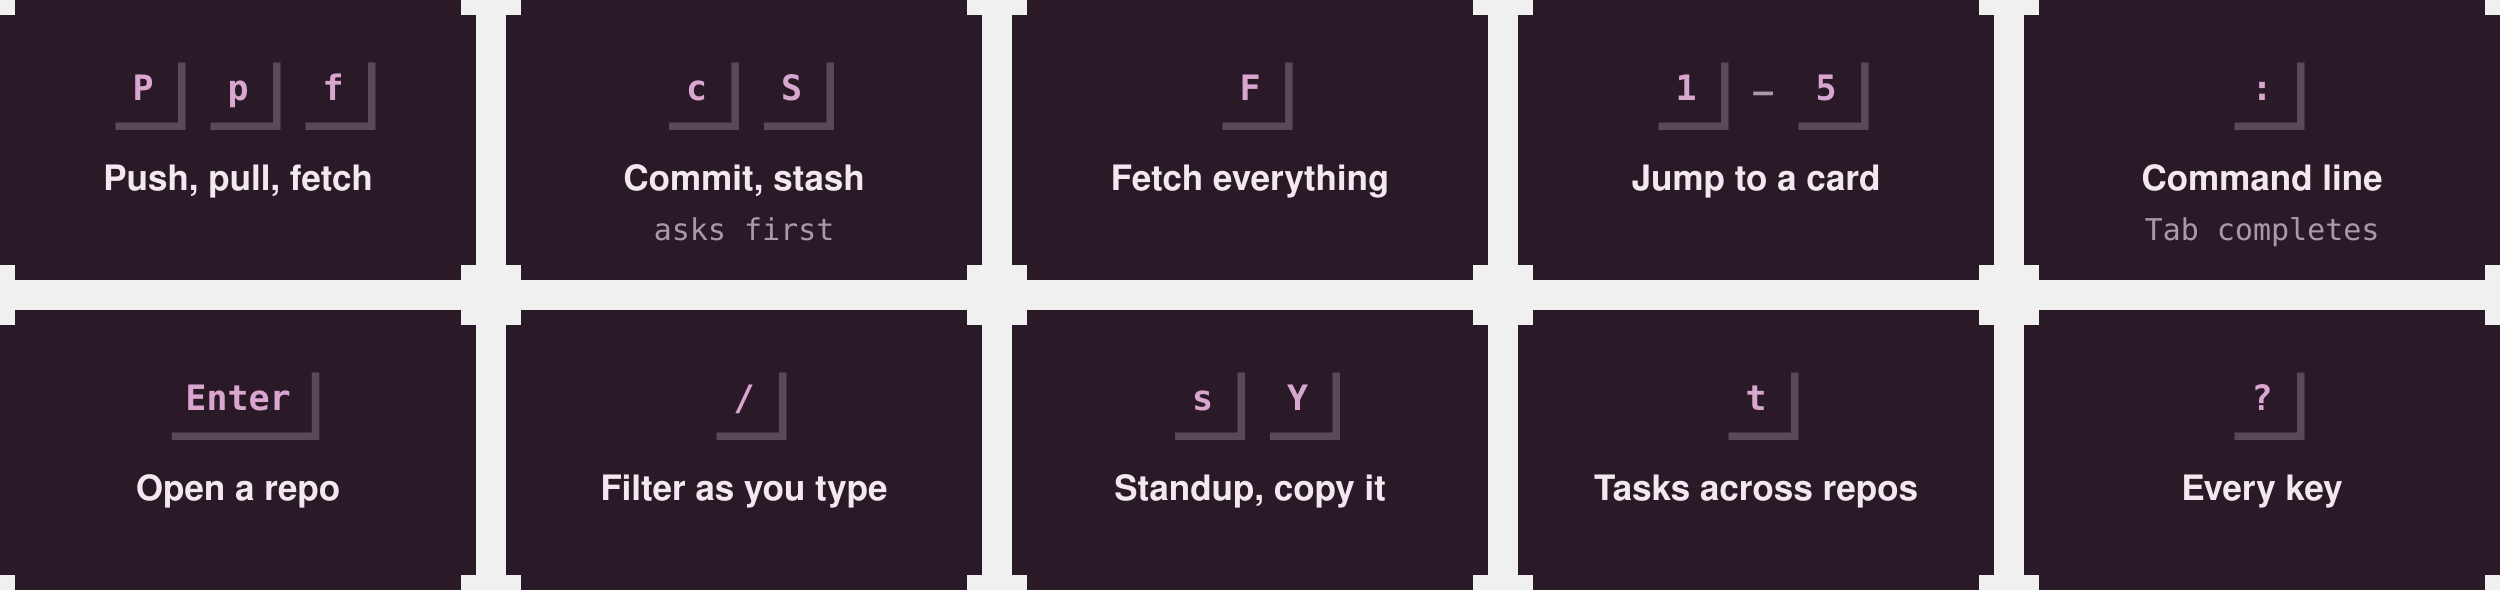
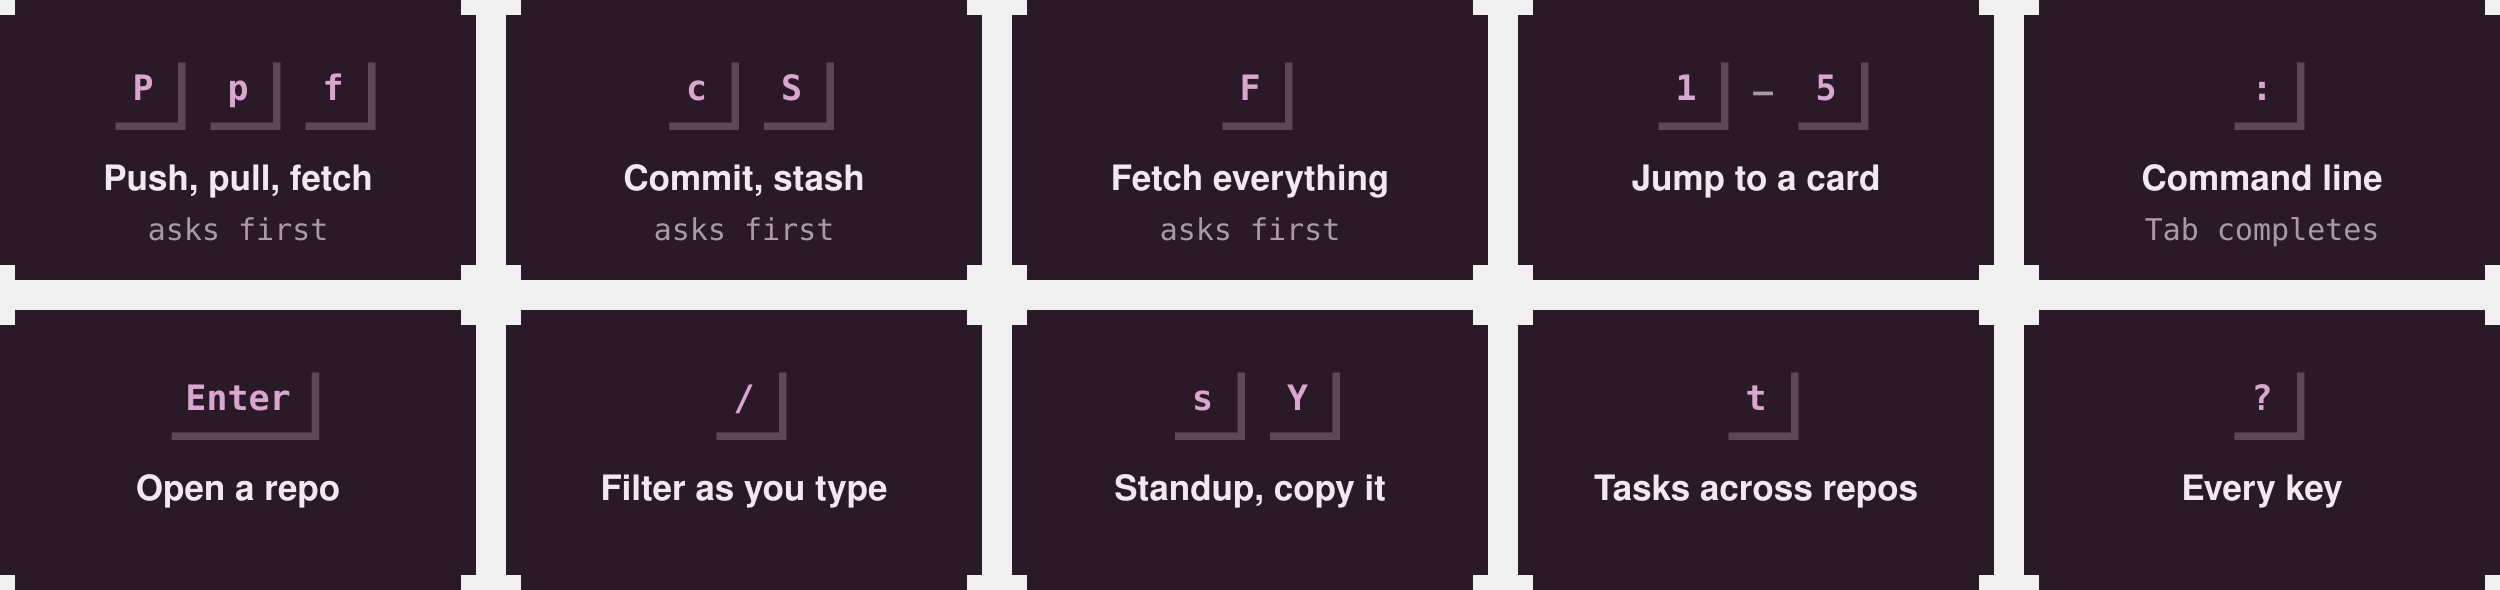
<svg xmlns="http://www.w3.org/2000/svg" width="1000" height="236" viewBox="0 0 1000 236" role="img" aria-labelledby="t d">
  <style>.f-panel{fill:#1A1219}.s-panel{stroke:#1A1219}.f-band{fill:#2A1A27}.s-band{stroke:#2A1A27}.f-bar{fill:#B55CA4}.s-bar{stroke:#B55CA4}.f-on-bar{fill:#FFFFFF}.s-on-bar{stroke:#FFFFFF}.f-accent{fill:#D9A6CF}.s-accent{stroke:#D9A6CF}.f-ink{fill:#F2E9F0}.s-ink{stroke:#F2E9F0}.f-sub{fill:#A99AA6}.s-sub{stroke:#A99AA6}.f-off{fill:#5A4A57}.s-off{stroke:#5A4A57}.f-cap{fill:#2A1A27}.s-cap{stroke:#2A1A27}.f-cap-edge{fill:#5A4A57}.s-cap-edge{stroke:#5A4A57}.f-term{fill:#120C11}.s-term{stroke:#120C11}.f-term-bar{fill:#221520}.s-term-bar{stroke:#221520}.f-term-ink{fill:#F2E9F0}.s-term-ink{stroke:#F2E9F0}.f-term-sub{fill:#A99AA6}.s-term-sub{stroke:#A99AA6}.f-term-prompt{fill:#D9A6CF}.s-term-prompt{stroke:#D9A6CF}.f-lavender{fill:#C98AC0}.s-lavender{stroke:#C98AC0}.f-orchid{fill:#B55CA4}.s-orchid{stroke:#B55CA4}.f-do-next{fill:#B55CA4}.f-risk{fill:#D9776E}.f-tasks{fill:#7FB08C}.f-commits{fill:#7E9CC2}.f-repos{fill:#5FAEA6}</style>
  <path d="M6.0 0h178.4v6h6v100h-6v6h-178.4v-6h-6v-100h6z" class="f-band" />
  <rect x="46.2" y="25" width="28" height="27" class="f-cap-edge" />
  <rect x="43.2" y="22" width="28" height="27" class="f-cap" />
  <text x="57.2" y="40" font-family="ui-monospace, SFMono-Regular, Menlo, Consolas, monospace" font-size="14" font-weight="700" class="f-accent" text-anchor="middle">P</text>
  <rect x="84.2" y="25" width="28" height="27" class="f-cap-edge" />
  <rect x="81.2" y="22" width="28" height="27" class="f-cap" />
  <text x="95.2" y="40" font-family="ui-monospace, SFMono-Regular, Menlo, Consolas, monospace" font-size="14" font-weight="700" class="f-accent" text-anchor="middle">p</text>
  <rect x="122.2" y="25" width="28" height="27" class="f-cap-edge" />
  <rect x="119.2" y="22" width="28" height="27" class="f-cap" />
  <text x="133.2" y="40" font-family="ui-monospace, SFMono-Regular, Menlo, Consolas, monospace" font-size="14" font-weight="700" class="f-accent" text-anchor="middle">f</text>
  <text x="95.2" y="76" font-family="-apple-system, BlinkMacSystemFont, 'Segoe UI', Helvetica, Arial, sans-serif" font-size="14" font-weight="600" class="f-ink" text-anchor="middle">Push, pull, fetch</text>
+   <text x="95.2" y="96" font-family="ui-monospace, SFMono-Regular, Menlo, Consolas, monospace" font-size="12" font-weight="500" class="f-sub" text-anchor="middle">asks first</text>
  <path d="M208.4 0h178.4v6h6v100h-6v6h-178.4v-6h-6v-100h6z" class="f-band" />
  <rect x="267.6" y="25" width="28" height="27" class="f-cap-edge" />
  <rect x="264.6" y="22" width="28" height="27" class="f-cap" />
  <text x="278.6" y="40" font-family="ui-monospace, SFMono-Regular, Menlo, Consolas, monospace" font-size="14" font-weight="700" class="f-accent" text-anchor="middle">c</text>
  <rect x="305.6" y="25" width="28" height="27" class="f-cap-edge" />
  <rect x="302.6" y="22" width="28" height="27" class="f-cap" />
  <text x="316.6" y="40" font-family="ui-monospace, SFMono-Regular, Menlo, Consolas, monospace" font-size="14" font-weight="700" class="f-accent" text-anchor="middle">S</text>
  <text x="297.6" y="76" font-family="-apple-system, BlinkMacSystemFont, 'Segoe UI', Helvetica, Arial, sans-serif" font-size="14" font-weight="600" class="f-ink" text-anchor="middle">Commit, stash</text>
  <text x="297.6" y="96" font-family="ui-monospace, SFMono-Regular, Menlo, Consolas, monospace" font-size="12" font-weight="500" class="f-sub" text-anchor="middle">asks first</text>
  <path d="M410.8 0h178.4v6h6v100h-6v6h-178.4v-6h-6v-100h6z" class="f-band" />
  <rect x="489.0" y="25" width="28" height="27" class="f-cap-edge" />
  <rect x="486.0" y="22" width="28" height="27" class="f-cap" />
  <text x="500.0" y="40" font-family="ui-monospace, SFMono-Regular, Menlo, Consolas, monospace" font-size="14" font-weight="700" class="f-accent" text-anchor="middle">F</text>
  <text x="500.0" y="76" font-family="-apple-system, BlinkMacSystemFont, 'Segoe UI', Helvetica, Arial, sans-serif" font-size="14" font-weight="600" class="f-ink" text-anchor="middle">Fetch everything</text>
+   <text x="500.0" y="96" font-family="ui-monospace, SFMono-Regular, Menlo, Consolas, monospace" font-size="12" font-weight="500" class="f-sub" text-anchor="middle">asks first</text>
  <path d="M613.2 0h178.4v6h6v100h-6v6h-178.4v-6h-6v-100h6z" class="f-band" />
  <rect x="663.4" y="25" width="28" height="27" class="f-cap-edge" />
  <rect x="660.4" y="22" width="28" height="27" class="f-cap" />
  <text x="674.4" y="40" font-family="ui-monospace, SFMono-Regular, Menlo, Consolas, monospace" font-size="14" font-weight="700" class="f-accent" text-anchor="middle">1</text>
  <text x="701.4" y="41" font-family="-apple-system, BlinkMacSystemFont, 'Segoe UI', Helvetica, Arial, sans-serif" font-size="14" font-weight="600" class="f-sub" text-anchor="start">–</text>
  <rect x="719.4" y="25" width="28" height="27" class="f-cap-edge" />
  <rect x="716.4" y="22" width="28" height="27" class="f-cap" />
  <text x="730.4" y="40" font-family="ui-monospace, SFMono-Regular, Menlo, Consolas, monospace" font-size="14" font-weight="700" class="f-accent" text-anchor="middle">5</text>
  <text x="702.4" y="76" font-family="-apple-system, BlinkMacSystemFont, 'Segoe UI', Helvetica, Arial, sans-serif" font-size="14" font-weight="600" class="f-ink" text-anchor="middle">Jump to a card</text>
  <path d="M815.6 0h178.4v6h6v100h-6v6h-178.4v-6h-6v-100h6z" class="f-band" />
  <rect x="893.8" y="25" width="28" height="27" class="f-cap-edge" />
  <rect x="890.8" y="22" width="28" height="27" class="f-cap" />
  <text x="904.8" y="40" font-family="ui-monospace, SFMono-Regular, Menlo, Consolas, monospace" font-size="14" font-weight="700" class="f-accent" text-anchor="middle">:</text>
  <text x="904.8" y="76" font-family="-apple-system, BlinkMacSystemFont, 'Segoe UI', Helvetica, Arial, sans-serif" font-size="14" font-weight="600" class="f-ink" text-anchor="middle">Command line</text>
  <text x="904.8" y="96" font-family="ui-monospace, SFMono-Regular, Menlo, Consolas, monospace" font-size="12" font-weight="500" class="f-sub" text-anchor="middle">Tab completes</text>
  <path d="M6.0 124h178.4v6h6v100h-6v6h-178.4v-6h-6v-100h6z" class="f-band" />
  <rect x="68.7" y="149" width="59.0" height="27" class="f-cap-edge" />
  <rect x="65.7" y="146" width="59.0" height="27" class="f-cap" />
  <text x="95.2" y="164" font-family="ui-monospace, SFMono-Regular, Menlo, Consolas, monospace" font-size="14" font-weight="700" class="f-accent" text-anchor="middle">Enter</text>
  <text x="95.2" y="200" font-family="-apple-system, BlinkMacSystemFont, 'Segoe UI', Helvetica, Arial, sans-serif" font-size="14" font-weight="600" class="f-ink" text-anchor="middle">Open a repo</text>
  <path d="M208.4 124h178.4v6h6v100h-6v6h-178.4v-6h-6v-100h6z" class="f-band" />
  <rect x="286.6" y="149" width="28" height="27" class="f-cap-edge" />
  <rect x="283.6" y="146" width="28" height="27" class="f-cap" />
  <text x="297.6" y="164" font-family="ui-monospace, SFMono-Regular, Menlo, Consolas, monospace" font-size="14" font-weight="700" class="f-accent" text-anchor="middle">/</text>
  <text x="297.6" y="200" font-family="-apple-system, BlinkMacSystemFont, 'Segoe UI', Helvetica, Arial, sans-serif" font-size="14" font-weight="600" class="f-ink" text-anchor="middle">Filter as you type</text>
  <path d="M410.8 124h178.4v6h6v100h-6v6h-178.4v-6h-6v-100h6z" class="f-band" />
  <rect x="470.0" y="149" width="28" height="27" class="f-cap-edge" />
  <rect x="467.0" y="146" width="28" height="27" class="f-cap" />
  <text x="481.0" y="164" font-family="ui-monospace, SFMono-Regular, Menlo, Consolas, monospace" font-size="14" font-weight="700" class="f-accent" text-anchor="middle">s</text>
  <rect x="508.0" y="149" width="28" height="27" class="f-cap-edge" />
  <rect x="505.0" y="146" width="28" height="27" class="f-cap" />
  <text x="519.0" y="164" font-family="ui-monospace, SFMono-Regular, Menlo, Consolas, monospace" font-size="14" font-weight="700" class="f-accent" text-anchor="middle">Y</text>
  <text x="500.0" y="200" font-family="-apple-system, BlinkMacSystemFont, 'Segoe UI', Helvetica, Arial, sans-serif" font-size="14" font-weight="600" class="f-ink" text-anchor="middle">Standup, copy it</text>
  <path d="M613.2 124h178.4v6h6v100h-6v6h-178.4v-6h-6v-100h6z" class="f-band" />
  <rect x="691.4" y="149" width="28" height="27" class="f-cap-edge" />
  <rect x="688.4" y="146" width="28" height="27" class="f-cap" />
  <text x="702.4" y="164" font-family="ui-monospace, SFMono-Regular, Menlo, Consolas, monospace" font-size="14" font-weight="700" class="f-accent" text-anchor="middle">t</text>
  <text x="702.4" y="200" font-family="-apple-system, BlinkMacSystemFont, 'Segoe UI', Helvetica, Arial, sans-serif" font-size="14" font-weight="600" class="f-ink" text-anchor="middle">Tasks across repos</text>
  <path d="M815.6 124h178.4v6h6v100h-6v6h-178.4v-6h-6v-100h6z" class="f-band" />
  <rect x="893.8" y="149" width="28" height="27" class="f-cap-edge" />
  <rect x="890.8" y="146" width="28" height="27" class="f-cap" />
  <text x="904.8" y="164" font-family="ui-monospace, SFMono-Regular, Menlo, Consolas, monospace" font-size="14" font-weight="700" class="f-accent" text-anchor="middle">?</text>
  <text x="904.8" y="200" font-family="-apple-system, BlinkMacSystemFont, 'Segoe UI', Helvetica, Arial, sans-serif" font-size="14" font-weight="600" class="f-ink" text-anchor="middle">Every key</text>
</svg>
